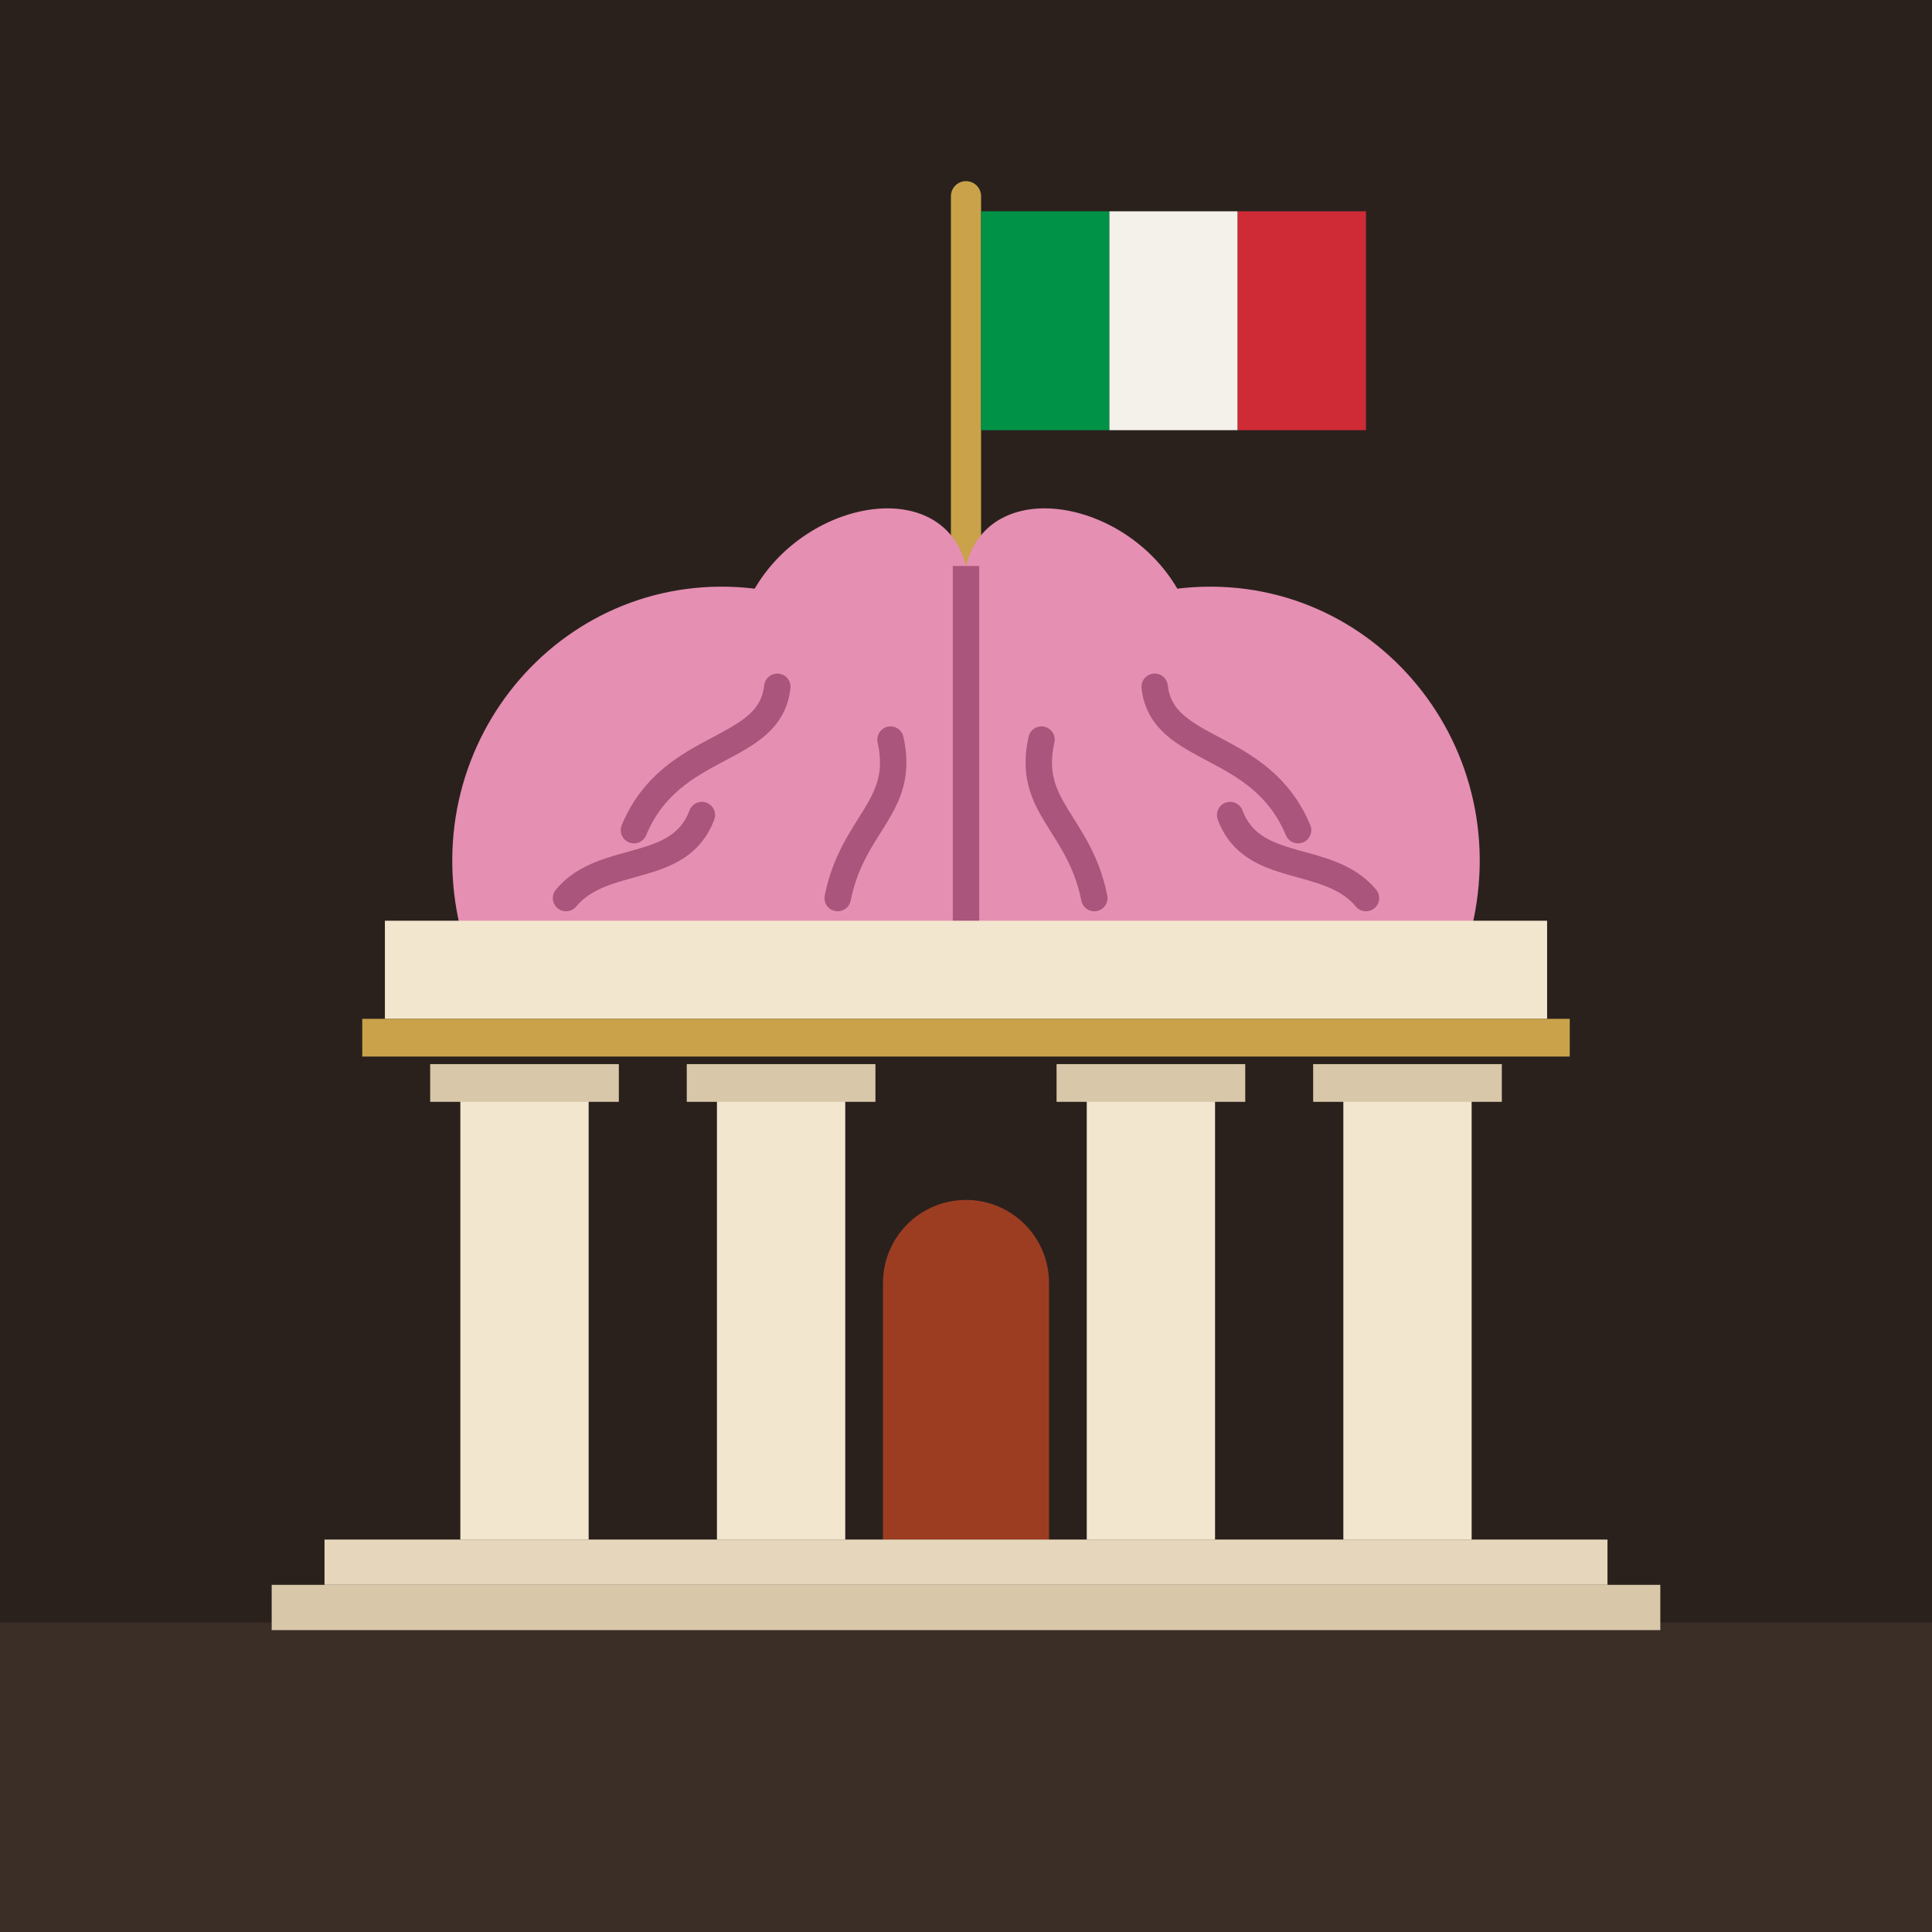
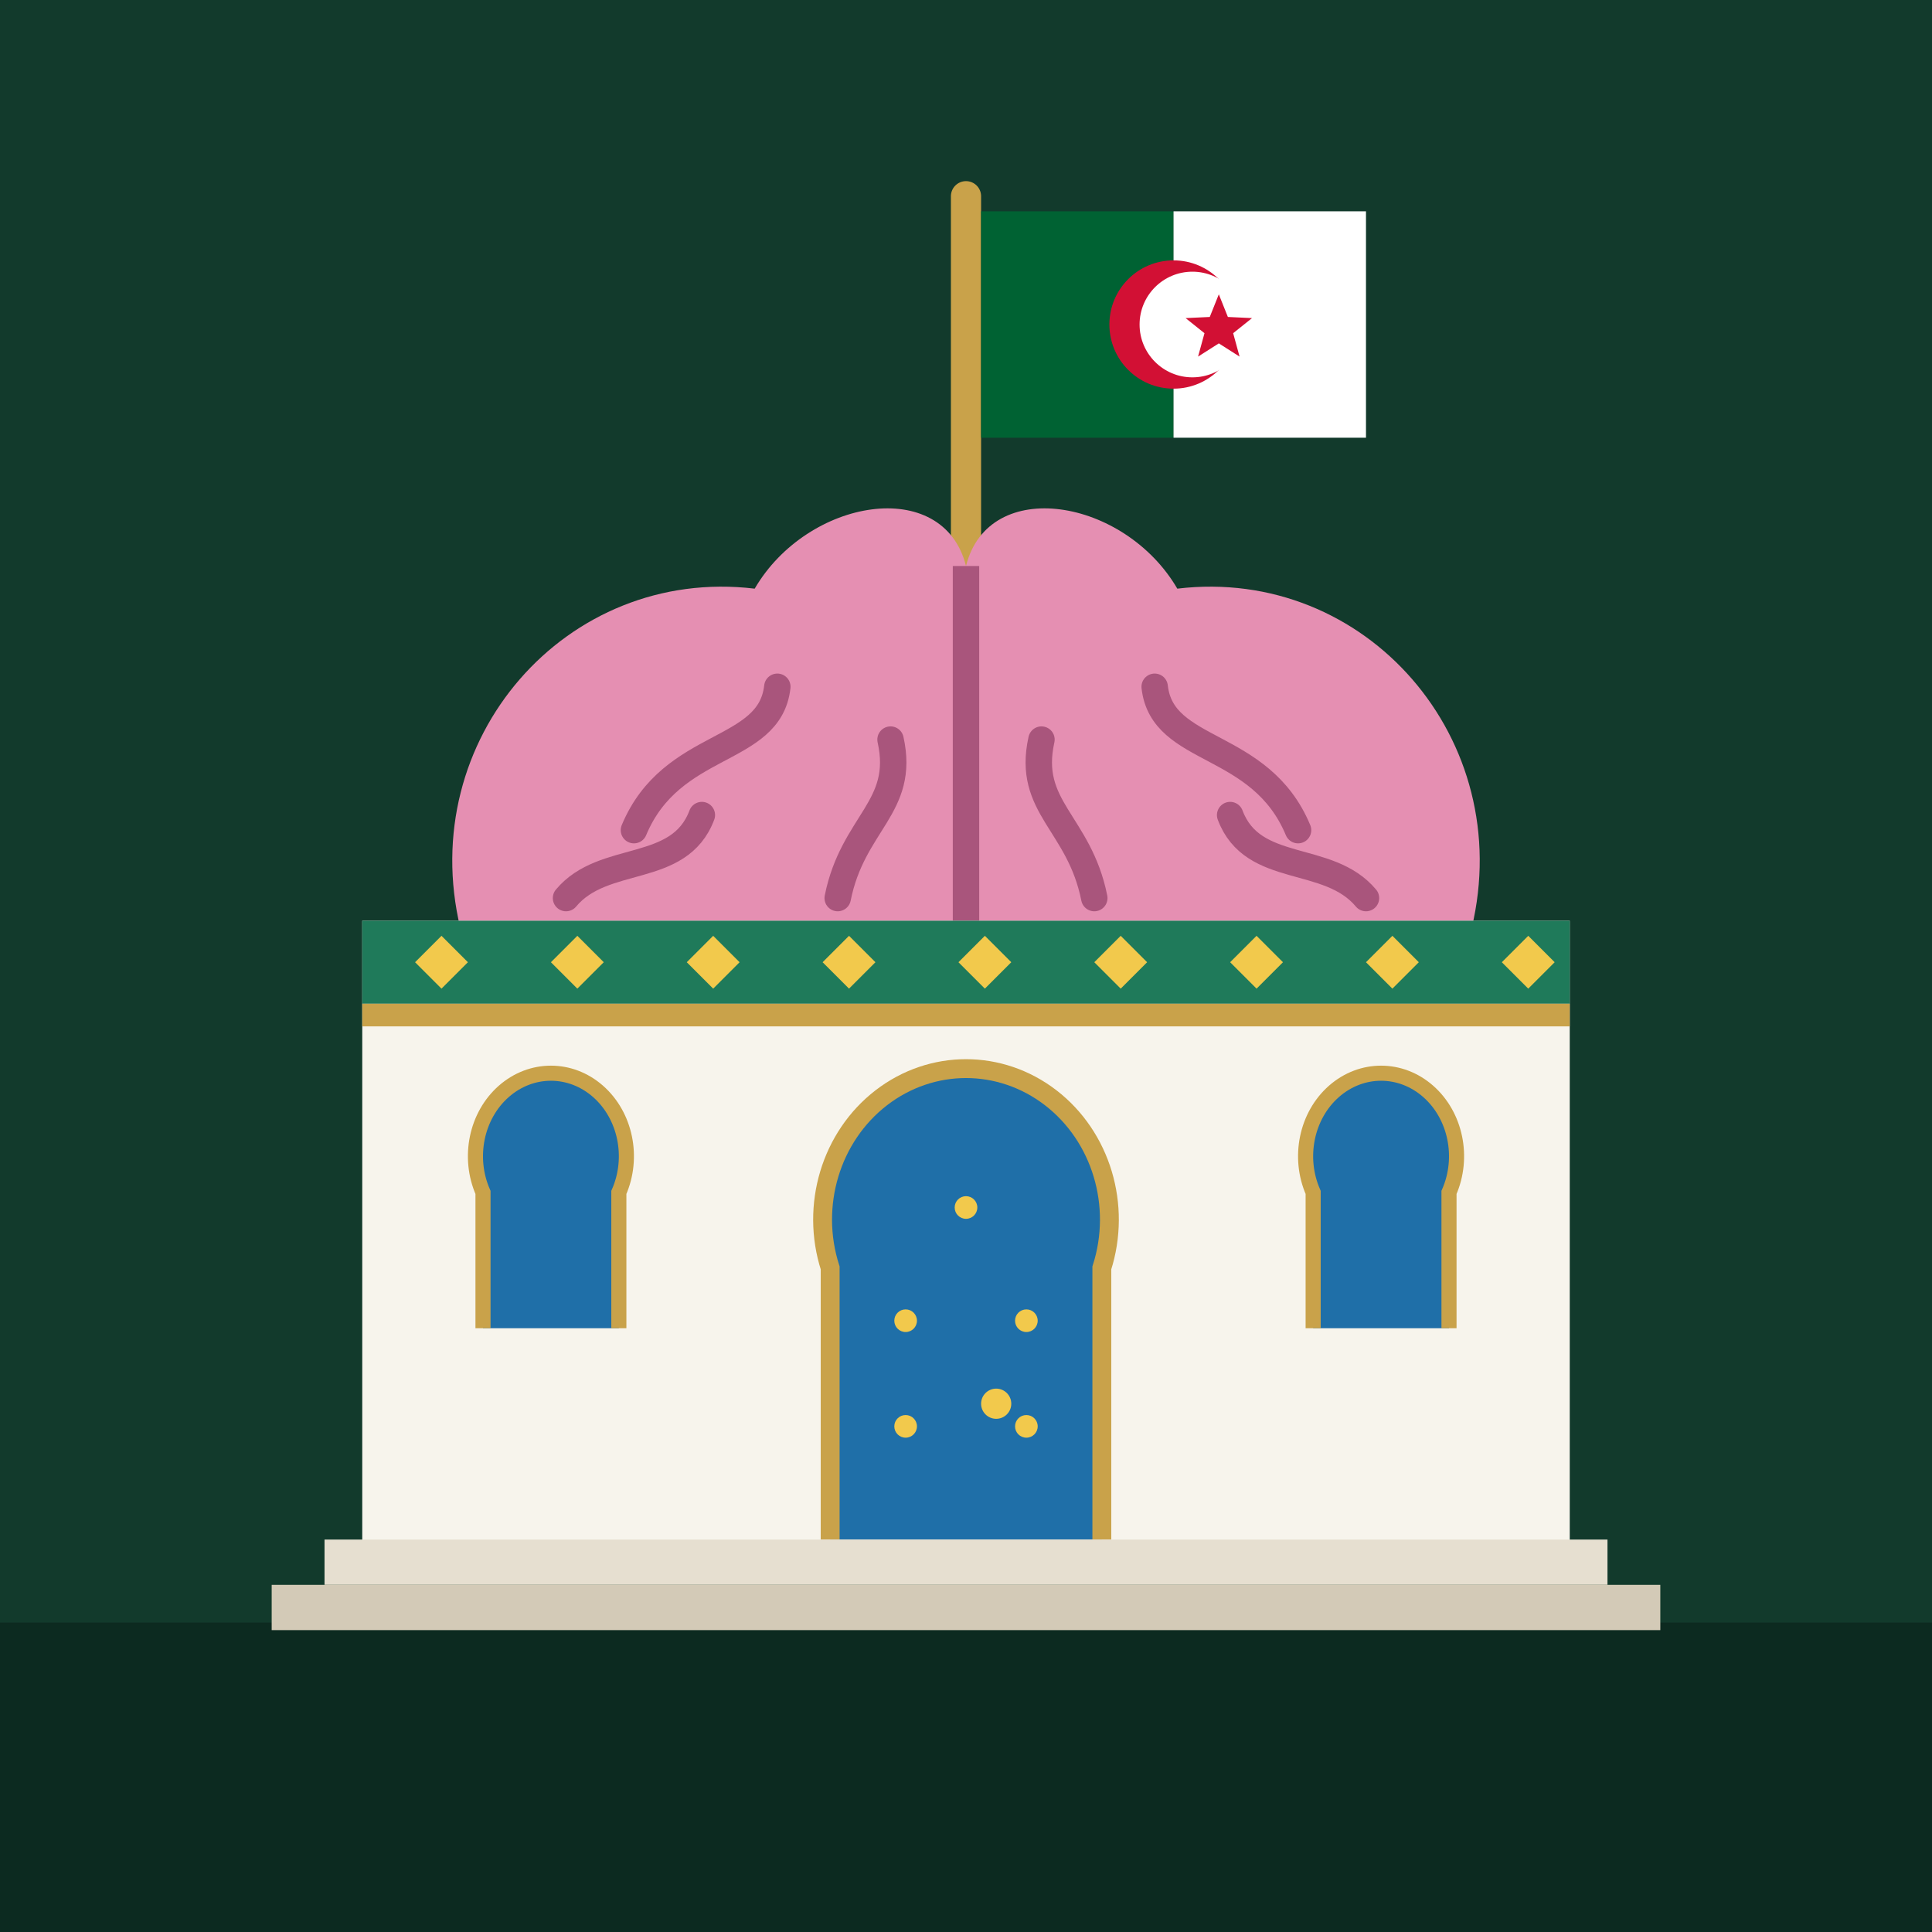
<svg xmlns="http://www.w3.org/2000/svg" viewBox="0 0 512 512" width="512" height="512">
-   <rect width="512" height="512" fill="#2a211d" />
-   <rect x="0" y="430" width="512" height="82" fill="#3a2e27" />
+   <rect width="512" height="512" fill="#123a2c" />
+   <rect x="0" y="430" width="512" height="82" fill="#0c2a20" />
  <line x1="256" y1="52" x2="256" y2="150" stroke="#c9a24a" stroke-width="8" stroke-linecap="round" />
  <g transform="translate(260 56)">
-     <rect x="0" y="0" width="34" height="58" fill="#009246" />
-     <rect x="34" y="0" width="34" height="58" fill="#f4f1ea" />
-     <rect x="68" y="0" width="34" height="58" fill="#ce2b37" />
+     <rect x="0" y="0" width="51" height="60" fill="#006233" />
+     <rect x="51" y="0" width="51" height="60" fill="#ffffff" />
+     <circle cx="51" cy="30" r="17" fill="#d21034" />
+     <circle cx="56" cy="30" r="14" fill="#ffffff" />
+     <path d="M63 22 L65.4 28 L71.8 28.3 L66.8 32.3 L68.5 38.5 L63 35 L57.5 38.5 L59.2 32.3 L54.2 28.3 L60.6 28 Z" fill="#d21034" />
  </g>
  <g>
    <path d="M122 246 C110 196 150 150 200 156 C214 132 250 126 256 150 C262 126 298 132 312 156 C362 150 402 196 390 246 Z" fill="#e58fb2" />
    <line x1="256" y1="150" x2="256" y2="246" stroke="#a9557c" stroke-width="7" />
    <path d="M168 220 C178 196 204 200 206 182 M150 238 C160 226 180 232 186 216 M222 238 C226 218 240 214 236 196" fill="none" stroke="#a9557c" stroke-width="7" stroke-linecap="round" />
    <path d="M344 220 C334 196 308 200 306 182 M362 238 C352 226 332 232 326 216 M290 238 C286 218 272 214 276 196" fill="none" stroke="#a9557c" stroke-width="7" stroke-linecap="round" />
  </g>
-   <rect x="102" y="244" width="308" height="26" fill="#f3e6cf" />
-   <rect x="96" y="270" width="320" height="10" fill="#c9a24a" />
-   <g fill="#f3e6cf">
-     <rect x="122" y="286" width="34" height="122" />
-     <rect x="190" y="286" width="34" height="122" />
-     <rect x="288" y="286" width="34" height="122" />
-     <rect x="356" y="286" width="34" height="122" />
+   <rect x="96" y="244" width="320" height="168" fill="#f7f4ec" />
+   <rect x="96" y="244" width="320" height="22" fill="#1f7a5a" />
+   <g fill="#f2c94c">
+     <path d="M110 255 l7 -7 l7 7 l-7 7 z" />
+     <path d="M146 255 l7 -7 l7 7 l-7 7 z" />
+     <path d="M182 255 l7 -7 l7 7 l-7 7 z" />
+     <path d="M218 255 l7 -7 l7 7 l-7 7 z" />
+     <path d="M254 255 l7 -7 l7 7 l-7 7 z" />
+     <path d="M290 255 l7 -7 l7 7 l-7 7 z" />
+     <path d="M326 255 l7 -7 l7 7 l-7 7 z" />
+     <path d="M362 255 l7 -7 l7 7 l-7 7 z" />
+     <path d="M398 255 l7 -7 l7 7 l-7 7 z" />
  </g>
-   <g fill="#d8c7a8">
-     <rect x="114" y="282" width="50" height="10" />
-     <rect x="182" y="282" width="50" height="10" />
-     <rect x="280" y="282" width="50" height="10" />
-     <rect x="348" y="282" width="50" height="10" />
+   <rect x="96" y="266" width="320" height="6" fill="#c9a24a" />
+   <g fill="#1f6fa8">
+     <path d="M128 352 V316 A20 22 0 1 1 164 316 V352 Z" />
+     <path d="M348 352 V316 A20 22 0 1 1 384 316 V352 Z" />
  </g>
-   <path d="M234 408 V340 A22 22 0 0 1 278 340 V408 Z" fill="#9c3d22" />
-   <rect x="86" y="408" width="340" height="12" fill="#e6d6bc" />
-   <rect x="72" y="420" width="368" height="12" fill="#d8c7a8" />
+   <g fill="none" stroke="#c9a24a" stroke-width="4">
+     <path d="M128 352 V316 A20 22 0 1 1 164 316 V352" />
+     <path d="M348 352 V316 A20 22 0 1 1 384 316 V352" />
+   </g>
+   <path d="M220 408 V336 A38 40 0 1 1 292 336 V408 Z" fill="#1f6fa8" />
+   <path d="M220 408 V336 A38 40 0 1 1 292 336 V408" fill="none" stroke="#c9a24a" stroke-width="5" />
+   <g fill="#f2c94c">
+     <circle cx="240" cy="350" r="3" />
+     <circle cx="272" cy="350" r="3" />
+     <circle cx="240" cy="378" r="3" />
+     <circle cx="272" cy="378" r="3" />
+     <circle cx="256" cy="320" r="3" />
+     <circle cx="264" cy="372" r="4" />
+   </g>
+   <rect x="86" y="408" width="340" height="12" fill="#e6dfd0" />
+   <rect x="72" y="420" width="368" height="12" fill="#d3cab7" />
</svg>
